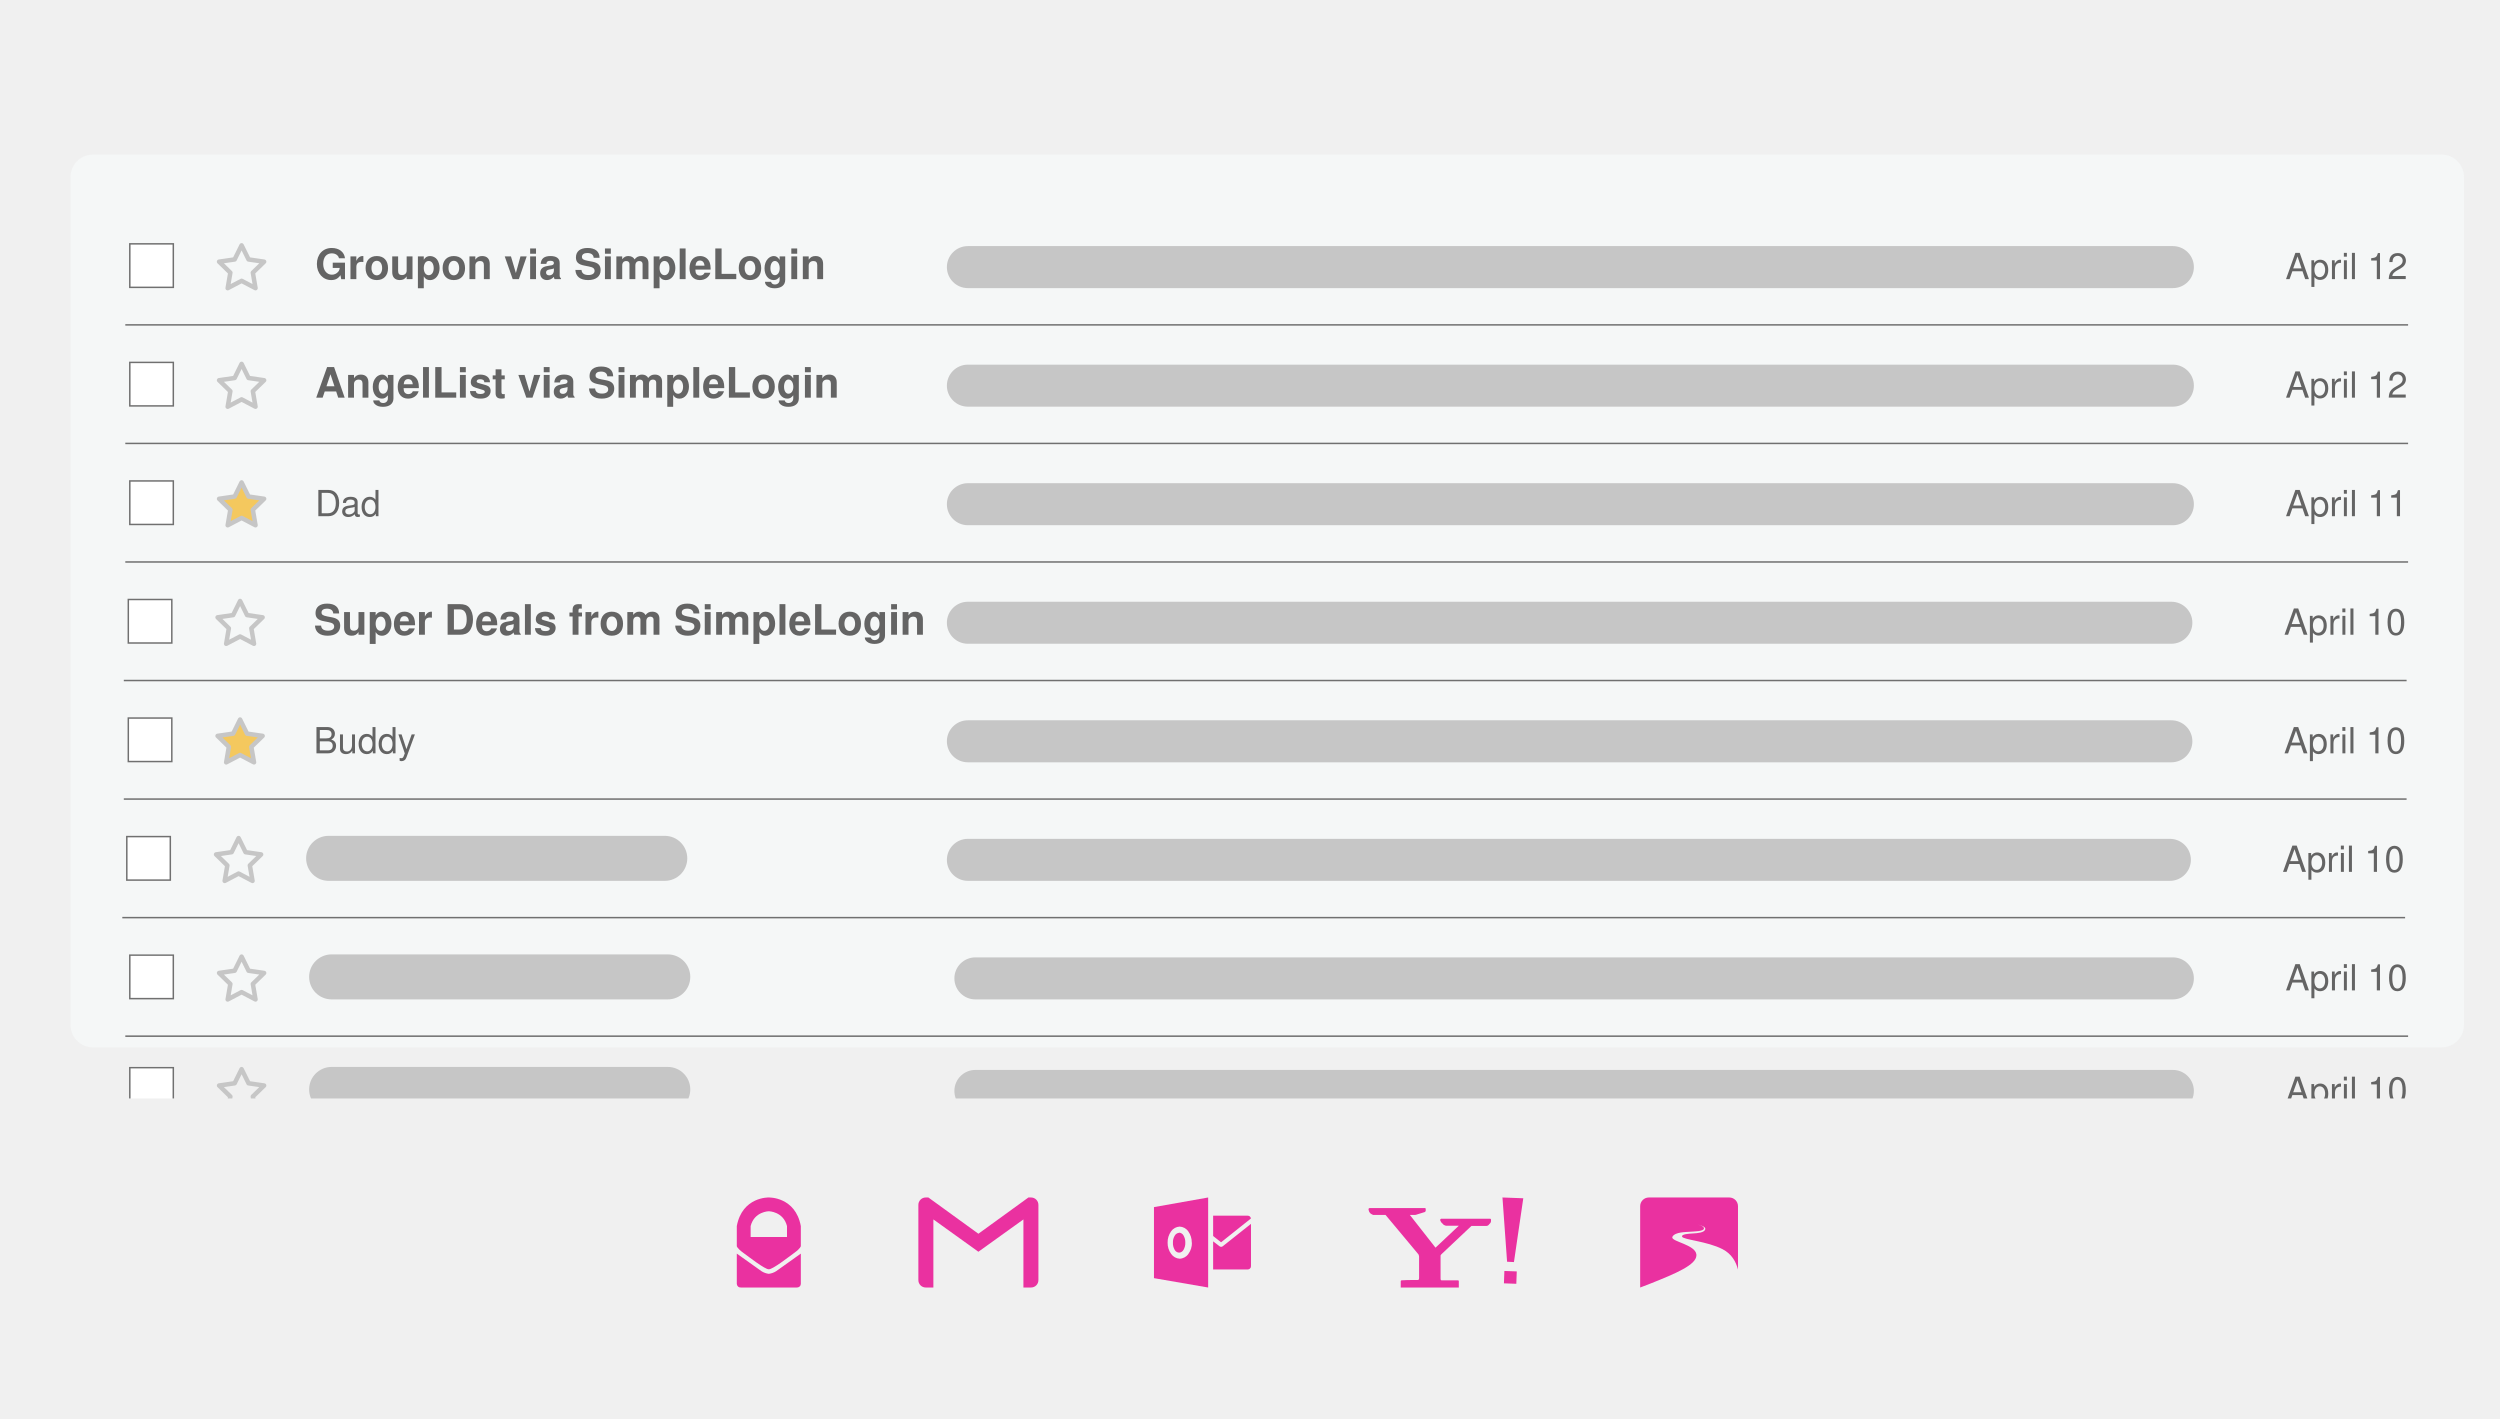
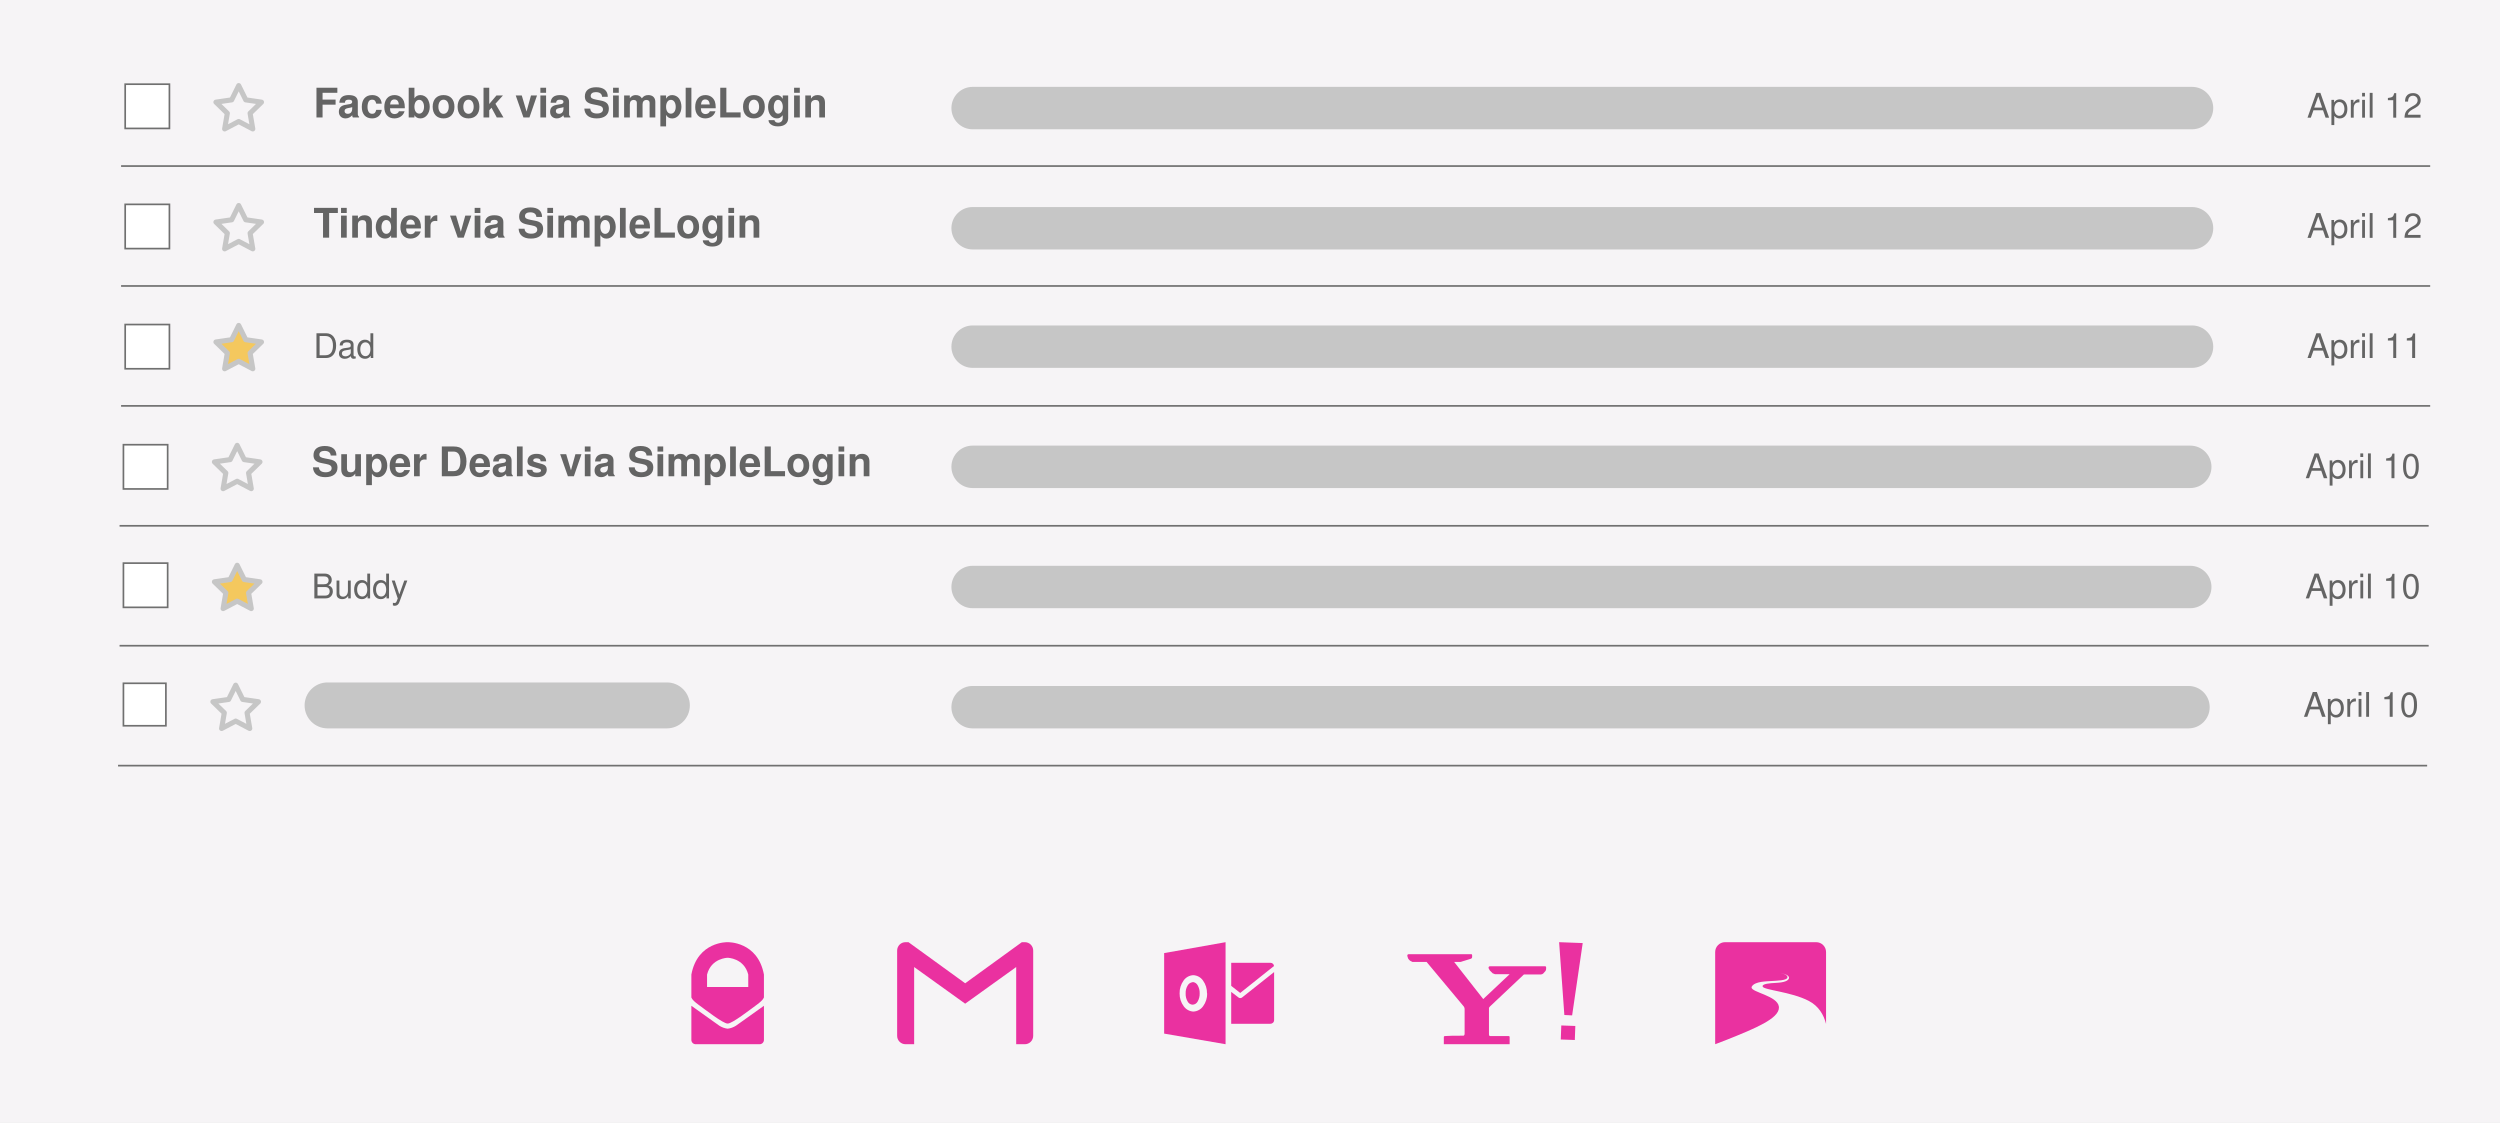
- <svg xmlns="http://www.w3.org/2000/svg" width="1666" height="945" viewBox="0 0 1666 945">
+ <svg xmlns="http://www.w3.org/2000/svg" width="1470" height="660" viewBox="0 0 1470 660">
  <defs>
-     <clipPath id="clip-path">
-       <rect width="1521.5" height="96" fill="none" />
-     </clipPath>
-     <clipPath id="clip-how-it-work-2">
-       <rect width="1666" height="945" />
+     <clipPath id="b">
+       <rect width="1470" height="660" />
    </clipPath>
  </defs>
-   <g id="how-it-work-2" clip-path="url(#clip-how-it-work-2)">
-     <rect id="Rectangle_19" data-name="Rectangle 19" width="1595" height="595" rx="15" transform="translate(47 103)" fill="#f5f7f7" />
-     <g id="Rectangle_9" data-name="Rectangle 9" transform="translate(86 162)" fill="#fff" stroke="#707070" stroke-width="1">
-       <rect width="30" height="30" stroke="none" />
-       <rect x="0.5" y="0.5" width="29" height="29" fill="none" />
+   <g id="a" clip-path="url(#b)">
+     <rect width="1470" height="660" fill="#f6f4f6" />
+     <g transform="translate(-12.094 -113)">
+       <g transform="translate(85.202 162)" fill="#fff" stroke="#707070" stroke-width="1">
+         <rect width="27.018" height="27.018" stroke="none" />
+         <rect x="0.5" y="0.5" width="26.018" height="26.018" fill="none" />
+       </g>
+       <g transform="translate(85.202 232.662)" fill="#fff" stroke="#707070" stroke-width="1">
+         <rect width="27.018" height="27.018" stroke="none" />
+         <rect x="0.5" y="0.5" width="26.018" height="26.018" fill="none" />
+       </g>
+       <g transform="translate(85.202 303.324)" fill="#fff" stroke="#707070" stroke-width="1">
+         <rect width="27.018" height="27.018" stroke="none" />
+         <rect x="0.5" y="0.5" width="26.018" height="26.018" fill="none" />
+       </g>
+       <g transform="translate(84.163 373.987)" fill="#fff" stroke="#707070" stroke-width="1">
+         <rect width="27.018" height="27.018" stroke="none" />
+         <rect x="0.5" y="0.5" width="26.018" height="26.018" fill="none" />
+       </g>
+       <g transform="translate(84.163 443.61)" fill="#fff" stroke="#707070" stroke-width="1">
+         <rect width="27.018" height="27.018" stroke="none" />
+         <rect x="0.5" y="0.5" width="26.018" height="26.018" fill="none" />
+       </g>
+       <g transform="translate(84.163 514.272)" fill="#fff" stroke="#707070" stroke-width="1">
+         <rect width="25.979" height="25.979" stroke="none" />
+         <rect x="0.5" y="0.5" width="24.979" height="24.979" fill="none" />
+       </g>
+       <path d="M16.388,3l4.137,8.381,9.251,1.352-6.694,6.52,1.58,9.211-8.274-4.351L8.114,28.464l1.58-9.211L3,12.733l9.251-1.352Z" transform="translate(136.068 160.339)" fill="none" stroke="#c6c6c6" stroke-linecap="round" stroke-linejoin="round" stroke-width="3" />
+       <path d="M16.388,3l4.137,8.381,9.251,1.352-6.694,6.52,1.58,9.211-8.274-4.351L8.114,28.464l1.58-9.211L3,12.733l9.251-1.352Z" transform="translate(136.068 230.848)" fill="none" stroke="#c6c6c6" stroke-linecap="round" stroke-linejoin="round" stroke-width="3" />
+       <path d="M16.388,3l4.137,8.381,9.251,1.352-6.694,6.52,1.58,9.211-8.274-4.351L8.114,28.464l1.58-9.211L3,12.733l9.251-1.352Z" transform="translate(136.068 301.357)" fill="#f4c85e" stroke="#c6c6c6" stroke-linecap="round" stroke-linejoin="round" stroke-width="3" />
+       <path d="M16.388,3l4.137,8.381,9.251,1.352-6.694,6.52,1.58,9.211-8.274-4.351L8.114,28.464l1.58-9.211L3,12.733l9.251-1.352Z" transform="translate(135.175 371.867)" fill="none" stroke="#c6c6c6" stroke-linecap="round" stroke-linejoin="round" stroke-width="3" />
+       <path d="M16.388,3l4.137,8.381,9.251,1.352-6.694,6.52,1.58,9.211-8.274-4.351L8.114,28.464l1.58-9.211L3,12.733l9.251-1.352Z" transform="translate(135.175 442.376)" fill="#f4c85e" stroke="#c6c6c6" stroke-linecap="round" stroke-linejoin="round" stroke-width="3" />
+       <path d="M16.388,3l4.137,8.381,9.251,1.352-6.694,6.52,1.58,9.211-8.274-4.351L8.114,28.464l1.58-9.211L3,12.733l9.251-1.352Z" transform="translate(134.283 512.885)" fill="none" stroke="#c6c6c6" stroke-linecap="round" stroke-linejoin="round" stroke-width="3" />
+       <text transform="translate(196.391 182.078)" fill="#646464" font-size="24" font-family="Helvetica-Bold, Helvetica" font-weight="700">
+         <tspan x="0" y="0">Facebook via SimpleLogin</tspan>
+       </text>
+       <text transform="translate(196.391 252.741)" fill="#646464" font-size="24" font-family="Helvetica-Bold, Helvetica" font-weight="700">
+         <tspan x="0" y="0">Tinder via SimpleLogin</tspan>
+       </text>
+       <text transform="translate(196.391 323.52)" fill="#646464" font-size="20" font-family="Helvetica">
+         <tspan x="0" y="0">Dad</tspan>
+       </text>
+       <text transform="translate(195.352 393.026)" fill="#646464" font-size="24" font-family="Helvetica-Bold, Helvetica" font-weight="700">
+         <tspan x="0" y="0">Super Deals via SimpleLogin </tspan>
+       </text>
+       <text transform="translate(195.352 464.845)" fill="#646464" font-size="20" font-family="Helvetica">
+         <tspan x="0" y="0">Buddy</tspan>
+       </text>
+       <rect width="741.954" height="24.94" rx="12.47" transform="translate(571.524 164.078)" fill="#c6c6c6" />
+       <rect width="741.954" height="24.94" rx="12.47" transform="translate(571.524 234.741)" fill="#c6c6c6" />
+       <rect width="741.954" height="24.94" rx="12.47" transform="translate(571.524 304.364)" fill="#c6c6c6" />
+       <rect width="740.914" height="24.94" rx="12.47" transform="translate(571.524 375.026)" fill="#c6c6c6" />
+       <rect width="740.914" height="24.94" rx="12.47" transform="translate(571.524 445.688)" fill="#c6c6c6" />
+       <rect width="739.875" height="24.94" rx="12.47" transform="translate(571.524 516.35)" fill="#c6c6c6" />
+       <text transform="translate(1368.553 182.196)" fill="#646464" font-size="20" font-family="Helvetica">
+         <tspan x="0" y="0">April 12</tspan>
+       </text>
+       <text transform="translate(1368.553 252.858)" fill="#646464" font-size="20" font-family="Helvetica">
+         <tspan x="0" y="0">April 12</tspan>
+       </text>
+       <text transform="translate(1368.553 323.52)" fill="#646464" font-size="20" font-family="Helvetica">
+         <tspan x="0" y="0">April 11</tspan>
+       </text>
+       <text transform="translate(1367.514 394.182)" fill="#646464" font-size="20" font-family="Helvetica">
+         <tspan x="0" y="0">April 10</tspan>
+       </text>
+       <text transform="translate(1367.514 464.845)" fill="#646464" font-size="20" font-family="Helvetica">
+         <tspan x="0" y="0">April 10</tspan>
+       </text>
+       <text transform="translate(1366.475 534.468)" fill="#646464" font-size="20" font-family="Helvetica">
+         <tspan x="0" y="0">April 10</tspan>
+       </text>
+       <line x2="1357.756" transform="translate(83.285 210.642)" fill="none" stroke="#707070" stroke-width="1" />
+       <line x2="1357.756" transform="translate(83.285 281.152)" fill="none" stroke="#707070" stroke-width="1" />
+       <line x2="1357.756" transform="translate(83.285 351.661)" fill="none" stroke="#707070" stroke-width="1" />
+       <line x2="1357.756" transform="translate(82.393 422.17)" fill="none" stroke="#707070" stroke-width="1" />
+       <line x2="1357.756" transform="translate(82.393 492.68)" fill="none" stroke="#707070" stroke-width="1" />
+       <line x2="1357.756" transform="translate(81.5 563.189)" fill="none" stroke="#707070" stroke-width="1" />
+       <rect width="226.535" height="27.018" rx="13.509" transform="translate(191.195 514.272)" fill="#c6c6c6" />
    </g>
-     <g id="Rectangle_11" data-name="Rectangle 11" transform="translate(86 241)" fill="#fff" stroke="#707070" stroke-width="1">
-       <rect width="30" height="30" stroke="none" />
-       <rect x="0.5" y="0.5" width="29" height="29" fill="none" />
-     </g>
-     <g id="Rectangle_13" data-name="Rectangle 13" transform="translate(86 320)" fill="#fff" stroke="#707070" stroke-width="1">
-       <rect width="30" height="30" stroke="none" />
-       <rect x="0.5" y="0.5" width="29" height="29" fill="none" />
-     </g>
-     <g id="Rectangle_15" data-name="Rectangle 15" transform="translate(85 399)" fill="#fff" stroke="#707070" stroke-width="1">
-       <rect width="30" height="30" stroke="none" />
-       <rect x="0.5" y="0.5" width="29" height="29" fill="none" />
-     </g>
-     <g id="Rectangle_17" data-name="Rectangle 17" transform="translate(85 478)" fill="#fff" stroke="#707070" stroke-width="1">
-       <rect width="30" height="30" stroke="none" />
-       <rect x="0.5" y="0.5" width="29" height="29" fill="none" />
-     </g>
-     <g id="Rectangle_20" data-name="Rectangle 20" transform="translate(84 557)" fill="#fff" stroke="#707070" stroke-width="1">
-       <rect width="30" height="30" stroke="none" />
-       <rect x="0.5" y="0.5" width="29" height="29" fill="none" />
-     </g>
-     <path id="Icon_feather-star" data-name="Icon feather-star" d="M18,3l4.635,9.39L33,13.9l-7.5,7.3,1.77,10.32L18,26.655,8.73,31.53,10.5,21.21,3,13.9,13.365,12.39Z" transform="translate(143 160.5)" fill="none" stroke="#c6c6c6" stroke-linecap="round" stroke-linejoin="round" stroke-width="3" />
-     <path id="Icon_feather-star-2" data-name="Icon feather-star" d="M18,3l4.635,9.39L33,13.9l-7.5,7.3,1.77,10.32L18,26.655,8.73,31.53,10.5,21.21,3,13.9,13.365,12.39Z" transform="translate(143 239.5)" fill="none" stroke="#c6c6c6" stroke-linecap="round" stroke-linejoin="round" stroke-width="3" />
-     <path id="Icon_feather-star-3" data-name="Icon feather-star" d="M18,3l4.635,9.39L33,13.9l-7.5,7.3,1.77,10.32L18,26.655,8.73,31.53,10.5,21.21,3,13.9,13.365,12.39Z" transform="translate(143 318.5)" fill="#f4c85e" stroke="#c6c6c6" stroke-linecap="round" stroke-linejoin="round" stroke-width="3" />
-     <path id="Icon_feather-star-4" data-name="Icon feather-star" d="M18,3l4.635,9.39L33,13.9l-7.5,7.3,1.77,10.32L18,26.655,8.73,31.53,10.5,21.21,3,13.9,13.365,12.39Z" transform="translate(142 397.5)" fill="none" stroke="#c6c6c6" stroke-linecap="round" stroke-linejoin="round" stroke-width="3" />
-     <path id="Icon_feather-star-5" data-name="Icon feather-star" d="M18,3l4.635,9.39L33,13.9l-7.5,7.3,1.77,10.32L18,26.655,8.73,31.53,10.5,21.21,3,13.9,13.365,12.39Z" transform="translate(142 476.5)" fill="#f4c85e" stroke="#c6c6c6" stroke-linecap="round" stroke-linejoin="round" stroke-width="3" />
-     <path id="Icon_feather-star-6" data-name="Icon feather-star" d="M18,3l4.635,9.39L33,13.9l-7.5,7.3,1.77,10.32L18,26.655,8.73,31.53,10.5,21.21,3,13.9,13.365,12.39Z" transform="translate(141 555.5)" fill="none" stroke="#c6c6c6" stroke-linecap="round" stroke-linejoin="round" stroke-width="3" />
-     <text id="Groupon_via_SimpleLogin" data-name="Groupon via SimpleLogin" transform="translate(210 186)" fill="#646464" font-size="28" font-family="Helvetica-Bold, Helvetica" font-weight="700">
-       <tspan x="0" y="0">Groupon via SimpleLogin</tspan>
-     </text>
-     <text id="AngelList_via_SimpleLogin" data-name="AngelList via SimpleLogin" transform="translate(210 265)" fill="#646464" font-size="28" font-family="Helvetica-Bold, Helvetica" font-weight="700">
-       <tspan x="0" y="0">AngelList via SimpleLogin</tspan>
-     </text>
-     <text id="Dad" transform="translate(210 344)" fill="#646464" font-size="24" font-family="Helvetica">
-       <tspan x="0" y="0">Dad</tspan>
-     </text>
-     <text id="Super_Deals_from_SimpleLogin" data-name="Super Deals from SimpleLogin" transform="translate(209 423)" fill="#646464" font-size="28" font-family="Helvetica-Bold, Helvetica" font-weight="700">
-       <tspan x="0" y="0">Super Deals from SimpleLogin</tspan>
-     </text>
-     <text id="Buddy" transform="translate(209 502)" fill="#646464" font-size="24" font-family="Helvetica">
-       <tspan x="0" y="0">Buddy</tspan>
-     </text>
-     <rect id="Rectangle_10" data-name="Rectangle 10" width="831" height="28" rx="14" transform="translate(631 164)" fill="#c6c6c6" />
-     <rect id="Rectangle_12" data-name="Rectangle 12" width="831" height="28" rx="14" transform="translate(631 243)" fill="#c6c6c6" />
-     <rect id="Rectangle_14" data-name="Rectangle 14" width="831" height="28" rx="14" transform="translate(631 322)" fill="#c6c6c6" />
-     <rect id="Rectangle_16" data-name="Rectangle 16" width="830" height="28" rx="14" transform="translate(631 401)" fill="#c6c6c6" />
-     <rect id="Rectangle_18" data-name="Rectangle 18" width="830" height="28" rx="14" transform="translate(631 480)" fill="#c6c6c6" />
-     <rect id="Rectangle_21" data-name="Rectangle 21" width="829" height="28" rx="14" transform="translate(631 559)" fill="#c6c6c6" />
-     <text id="April_12" data-name="April 12" transform="translate(1523 186)" fill="#646464" font-size="24" font-family="Helvetica">
-       <tspan x="0" y="0">April 12</tspan>
-     </text>
-     <text id="April_12-2" data-name="April 12" transform="translate(1523 265)" fill="#646464" font-size="24" font-family="Helvetica">
-       <tspan x="0" y="0">April 12</tspan>
-     </text>
-     <text id="April_11" data-name="April 11" transform="translate(1523 344)" fill="#646464" font-size="24" font-family="Helvetica">
-       <tspan x="0" y="0">April 11</tspan>
-     </text>
-     <text id="April_10" data-name="April 10" transform="translate(1522 423)" fill="#646464" font-size="24" font-family="Helvetica">
-       <tspan x="0" y="0">April 10</tspan>
-     </text>
-     <text id="April_10-2" data-name="April 10" transform="translate(1522 502)" fill="#646464" font-size="24" font-family="Helvetica">
-       <tspan x="0" y="0">April 10</tspan>
-     </text>
-     <text id="April_10-3" data-name="April 10" transform="translate(1521 581)" fill="#646464" font-size="24" font-family="Helvetica">
-       <tspan x="0" y="0">April 10</tspan>
-     </text>
-     <line id="Line_5" data-name="Line 5" x2="1521.257" transform="translate(83.5 216.5)" fill="none" stroke="#707070" stroke-width="1" />
-     <line id="Line_6" data-name="Line 6" x2="1521.257" transform="translate(83.5 295.5)" fill="none" stroke="#707070" stroke-width="1" />
-     <line id="Line_7" data-name="Line 7" x2="1521.257" transform="translate(83.5 374.5)" fill="none" stroke="#707070" stroke-width="1" />
-     <line id="Line_8" data-name="Line 8" x2="1521.257" transform="translate(82.5 453.5)" fill="none" stroke="#707070" stroke-width="1" />
-     <line id="Line_9" data-name="Line 9" x2="1521.257" transform="translate(82.5 532.5)" fill="none" stroke="#707070" stroke-width="1" />
-     <line id="Line_10" data-name="Line 10" x2="1521.257" transform="translate(81.5 611.5)" fill="none" stroke="#707070" stroke-width="1" />
-     <rect id="Rectangle_22" data-name="Rectangle 22" width="254" height="30" rx="15" transform="translate(204 557)" fill="#c6c6c6" />
-     <g id="Repeat_Grid_1" data-name="Repeat Grid 1" transform="translate(83.5 636)" clip-path="url(#clip-path)">
-       <g transform="translate(-83.5 -636)">
-         <g id="Rectangle_23" data-name="Rectangle 23" transform="translate(86 636)" fill="#fff" stroke="#707070" stroke-width="1">
-           <rect width="30" height="30" stroke="none" />
-           <rect x="0.5" y="0.5" width="29" height="29" fill="none" />
-         </g>
-         <path id="Icon_feather-star-7" data-name="Icon feather-star" d="M18,3l4.635,9.39L33,13.9l-7.5,7.3,1.77,10.32L18,26.655,8.73,31.53,10.5,21.21,3,13.9,13.365,12.39Z" transform="translate(143 634.5)" fill="none" stroke="#c6c6c6" stroke-linecap="round" stroke-linejoin="round" stroke-width="3" />
-         <rect id="Rectangle_25" data-name="Rectangle 25" width="826" height="28" rx="14" transform="translate(636 638)" fill="#c6c6c6" />
-         <text id="April_10-4" data-name="April 10" transform="translate(1523 660)" fill="#646464" font-size="24" font-family="Helvetica">
-           <tspan x="0" y="0">April 10</tspan>
-         </text>
-         <line id="Line_11" data-name="Line 11" x2="1521.257" transform="translate(83.5 690.5)" fill="none" stroke="#707070" stroke-width="1" />
-         <rect id="Rectangle_24" data-name="Rectangle 24" width="254" height="30" rx="15" transform="translate(206 636)" fill="#c6c6c6" />
-       </g>
-       <g transform="translate(-83.5 -561)">
-         <g id="Rectangle_23-2" data-name="Rectangle 23" transform="translate(86 636)" fill="#fff" stroke="#707070" stroke-width="1">
-           <rect width="30" height="30" stroke="none" />
-           <rect x="0.5" y="0.5" width="29" height="29" fill="none" />
-         </g>
-         <path id="Icon_feather-star-8" data-name="Icon feather-star" d="M18,3l4.635,9.39L33,13.9l-7.5,7.3,1.77,10.32L18,26.655,8.73,31.53,10.5,21.21,3,13.9,13.365,12.39Z" transform="translate(143 634.5)" fill="none" stroke="#c6c6c6" stroke-linecap="round" stroke-linejoin="round" stroke-width="3" />
-         <rect id="Rectangle_25-2" data-name="Rectangle 25" width="826" height="28" rx="14" transform="translate(636 638)" fill="#c6c6c6" />
-         <text id="April_10-5" data-name="April 10" transform="translate(1523 660)" fill="#646464" font-size="24" font-family="Helvetica">
-           <tspan x="0" y="0">April 10</tspan>
-         </text>
-         <line id="Line_11-2" data-name="Line 11" x2="1521.257" transform="translate(83.5 690.5)" fill="none" stroke="#707070" stroke-width="1" />
-         <rect id="Rectangle_24-2" data-name="Rectangle 24" width="254" height="30" rx="15" transform="translate(206 636)" fill="#c6c6c6" />
-       </g>
-     </g>
-     <path id="Icon_simple-gmail" data-name="Icon simple-gmail" d="M80,9.5v50a4.911,4.911,0,0,1-5,5H70V19.123L40,40.667,10,19.123V64.5H5a4.909,4.909,0,0,1-5-5V9.5a4.913,4.913,0,0,1,5-5H6.667L40,28.667,73.333,4.5H75a4.913,4.913,0,0,1,5,5Z" transform="translate(612 793.5)" fill="#ea31a0" />
-     <path id="Icon_simple-protonmail" data-name="Icon simple-protonmail" d="M26.536,50.881a11.714,11.714,0,0,1-4.888-1.763C19.5,47.629,5.2,37.4,5.2,37.4V57.644A2.537,2.537,0,0,0,7.91,60H45.162a2.538,2.538,0,0,0,2.713-2.355V37.4S33.567,47.626,31.424,49.121a11.784,11.784,0,0,1-4.888,1.76ZM26.536,0S8.848-.576,5.2,19.06V32.435s.15,1.43,4.175,4.338S23.806,47.864,26.541,47.864,39.677,39.681,43.7,36.771s4.17-4.343,4.17-4.343V19.052C44.225-.571,26.536.009,26.536.009ZM38.652,26.345H14.425V19.06c2.46-9.751,12.111-9.886,12.111-9.886s9.658.135,12.116,9.886v7.285Z" transform="translate(485.802 797.998)" fill="#ea31a0" />
-     <path id="Icon_simple-microsoftoutlook" data-name="Icon simple-microsoftoutlook" d="M64.658,18.87V47.1a2.072,2.072,0,0,1-.641,1.552,2.154,2.154,0,0,1-1.563.62H39.428V30.521l4.311,3.311a1.542,1.542,0,0,0,1.021.339,1.665,1.665,0,0,0,1.048-.342Zm-25.23-5.445H62.454a2.169,2.169,0,0,1,1.463.517,1.905,1.905,0,0,1,.668,1.374L44.733,31.146l-5.3-4.173V13.425ZM36.112,1.3v60L0,55.056V7.708L36.117,1.3h-.005ZM25.2,31.416a12.527,12.527,0,0,0-2.368-7.581A7.307,7.307,0,0,0,17.094,20.7a7.344,7.344,0,0,0-5.658,3.136,12.364,12.364,0,0,0-2.344,7.581,12.294,12.294,0,0,0,2.384,7.519,7.462,7.462,0,0,0,5.66,3.168,7.432,7.432,0,0,0,5.779-3.152A12.366,12.366,0,0,0,25.3,31.416h-.1ZM16.8,24.729a3.606,3.606,0,0,1,2.918,1.932,8.841,8.841,0,0,1,1.172,4.72,8.933,8.933,0,0,1-1.172,4.771,3.5,3.5,0,0,1-2.953,1.9,3.453,3.453,0,0,1-2.95-1.859,8.545,8.545,0,0,1-1.172-4.725,8.317,8.317,0,0,1,1.172-4.688,3.713,3.713,0,0,1,2.912-1.942Z" transform="translate(769 796.704)" fill="#ea31a0" />
-     <path id="Icon_zocial-yahoo" data-name="Icon zocial-yahoo" d="M-6.75,8.174-6.3,9.6a7.585,7.585,0,0,0,.562.75,1.564,1.564,0,0,0,.412.375l.15.15,1.425.75H4.574L26.1,37.422a2.769,2.769,0,0,1,.825,1.877V53.7a1.729,1.729,0,0,1-.187.9.811.811,0,0,1-.412.375H26.1q-8.4,0-10.649.225-.749,0-.75.675V60H53.4V55.725a.465.465,0,0,0-.187-.375.563.563,0,0,0-.34-.15H41.921q-.675,0-.675-1.123V38.929a.632.632,0,0,1,.112-.527,3.049,3.049,0,0,1,.412-.525L42,37.649q.826-.823,19.8-18.671h9.974a2.2,2.2,0,0,0,1.35-.525l1.275-1.425a2,2,0,0,0,.45-1.35V14.624a.677.677,0,0,0-.225-.337.457.457,0,0,0-.227-.112H41.546l-.525.45a1.786,1.786,0,0,0,.112.937,2.035,2.035,0,0,0,.412.712l.15.3L43.421,18.3l1.35.525H53.4L37.872,33.447l-17.1-21.823h3.075a2.9,2.9,0,0,0,1.65-.3l5.1-1.575a.6.6,0,0,0,.225-.075A1.044,1.044,0,0,0,31.16,9.3a1.236,1.236,0,0,0,.187-.675V7.574A.507.507,0,0,0,31.2,7.2a.425.425,0,0,0-.3-.15H-6a.8.8,0,0,0-.75.525ZM82.493,0,96.367.525,90.142,43.047l-4.572-.225Zm.975,57.221.3-8.252,8.252.3-.3,8.249Z" transform="translate(918.75 798)" fill="#ea31a0" />
-     <path id="a" d="M138.432,222.8a5.8,5.8,0,0,0-5.8,5.8V282.19c0,.2.012.408.031.606q3.235-1.205,6.864-2.648c16.83-6.718,30.589-12.43,30.6-18.88a4.463,4.463,0,0,0-.044-.624c-.87-6.368-16.087-8.342-16.066-11.26a.979.979,0,0,1,.139-.479c1.828-3.2,9.068-3.048,11.735-3.275s8.932-.184,9.235-2.092a1.181,1.181,0,0,0,.014-.176c.007-1.773-4.307-2.468-4.307-2.468s5.235.782,5.221,2.819a1.2,1.2,0,0,1-.04.308c-.564,2.188-5.17,2.6-8.217,2.749-2.881.144-7.268.472-7.283,1.879a.747.747,0,0,0,.042.255c.688,2.058,16.768,3.048,27.055,8.388,5.92,3.07,8.865,8.226,10.215,13.553V228.6a5.8,5.8,0,0,0-5.8-5.8H138.432Z" transform="translate(960.372 575.204)" fill="#ea31a0" />
+     <path d="M80,9.5v50a4.911,4.911,0,0,1-5,5H70V19.123L40,40.667,10,19.123V64.5H5a4.909,4.909,0,0,1-5-5V9.5a4.913,4.913,0,0,1,5-5H6.667L40,28.667,73.333,4.5H75a4.913,4.913,0,0,1,5,5Z" transform="translate(527.519 549.5)" fill="#ea31a0" />
+     <path d="M26.536,50.881a11.714,11.714,0,0,1-4.888-1.763C19.5,47.629,5.2,37.4,5.2,37.4V57.644A2.537,2.537,0,0,0,7.91,60H45.162a2.538,2.538,0,0,0,2.713-2.355V37.4S33.567,47.626,31.424,49.121a11.784,11.784,0,0,1-4.888,1.76ZM26.536,0S8.848-.576,5.2,19.06V32.435s.15,1.43,4.175,4.338S23.806,47.864,26.541,47.864,39.677,39.681,43.7,36.771s4.17-4.343,4.17-4.343V19.052C44.225-.571,26.536.009,26.536.009ZM38.652,26.345H14.425V19.06c2.46-9.751,12.111-9.886,12.111-9.886s9.658.135,12.116,9.886v7.285Z" transform="translate(401.321 553.998)" fill="#ea31a0" />
+     <path d="M64.658,18.87V47.1a2.072,2.072,0,0,1-.641,1.552,2.154,2.154,0,0,1-1.563.62H39.428V30.521l4.311,3.311a1.542,1.542,0,0,0,1.021.339,1.665,1.665,0,0,0,1.048-.342Zm-25.23-5.445H62.454a2.169,2.169,0,0,1,1.463.517,1.905,1.905,0,0,1,.668,1.374L44.733,31.146l-5.3-4.173V13.425ZM36.112,1.3v60L0,55.056V7.708L36.117,1.3h-.005ZM25.2,31.416a12.527,12.527,0,0,0-2.368-7.581A7.307,7.307,0,0,0,17.094,20.7a7.344,7.344,0,0,0-5.658,3.136,12.364,12.364,0,0,0-2.344,7.581,12.294,12.294,0,0,0,2.384,7.519,7.462,7.462,0,0,0,5.66,3.168,7.432,7.432,0,0,0,5.779-3.152A12.366,12.366,0,0,0,25.3,31.416h-.1ZM16.8,24.729a3.606,3.606,0,0,1,2.918,1.932,8.841,8.841,0,0,1,1.172,4.72,8.933,8.933,0,0,1-1.172,4.771,3.5,3.5,0,0,1-2.953,1.9,3.453,3.453,0,0,1-2.95-1.859,8.545,8.545,0,0,1-1.172-4.725,8.317,8.317,0,0,1,1.172-4.688,3.713,3.713,0,0,1,2.912-1.942Z" transform="translate(684.519 552.704)" fill="#ea31a0" />
+     <path d="M-6.75,8.174-6.3,9.6a7.585,7.585,0,0,0,.562.75,1.564,1.564,0,0,0,.412.375l.15.15,1.425.75H4.574L26.1,37.422a2.769,2.769,0,0,1,.825,1.877V53.7a1.729,1.729,0,0,1-.187.9.811.811,0,0,1-.412.375H26.1q-8.4,0-10.649.225-.749,0-.75.675V60H53.4V55.725a.465.465,0,0,0-.187-.375.563.563,0,0,0-.34-.15H41.921q-.675,0-.675-1.123V38.929a.632.632,0,0,1,.112-.527,3.049,3.049,0,0,1,.412-.525L42,37.649q.826-.823,19.8-18.671h9.974a2.2,2.2,0,0,0,1.35-.525l1.275-1.425a2,2,0,0,0,.45-1.35V14.624a.677.677,0,0,0-.225-.337.457.457,0,0,0-.227-.112H41.546l-.525.45a1.786,1.786,0,0,0,.112.937,2.035,2.035,0,0,0,.412.712l.15.3L43.421,18.3l1.35.525H53.4L37.872,33.447l-17.1-21.823h3.075a2.9,2.9,0,0,0,1.65-.3l5.1-1.575a.6.6,0,0,0,.225-.075A1.044,1.044,0,0,0,31.16,9.3a1.236,1.236,0,0,0,.187-.675V7.574A.507.507,0,0,0,31.2,7.2a.425.425,0,0,0-.3-.15H-6a.8.8,0,0,0-.75.525ZM82.493,0,96.367.525,90.142,43.047l-4.572-.225Zm.975,57.221.3-8.252,8.252.3-.3,8.249Z" transform="translate(834.269 554)" fill="#ea31a0" />
+     <path d="M138.432,222.8a5.8,5.8,0,0,0-5.8,5.8V282.19c0,.2.012.408.031.606q3.235-1.205,6.864-2.648c16.83-6.718,30.589-12.43,30.6-18.88a4.463,4.463,0,0,0-.044-.624c-.87-6.368-16.087-8.342-16.066-11.26a.979.979,0,0,1,.139-.479c1.828-3.2,9.068-3.048,11.735-3.275s8.932-.184,9.235-2.092a1.181,1.181,0,0,0,.014-.176c.007-1.773-4.307-2.468-4.307-2.468s5.235.782,5.221,2.819a1.2,1.2,0,0,1-.04.308c-.564,2.188-5.17,2.6-8.217,2.749-2.881.144-7.268.472-7.283,1.879a.747.747,0,0,0,.042.255c.688,2.058,16.768,3.048,27.055,8.388,5.92,3.07,8.865,8.226,10.215,13.553V228.6a5.8,5.8,0,0,0-5.8-5.8H138.432Z" transform="translate(875.891 331.204)" fill="#ea31a0" />
  </g>
</svg>
